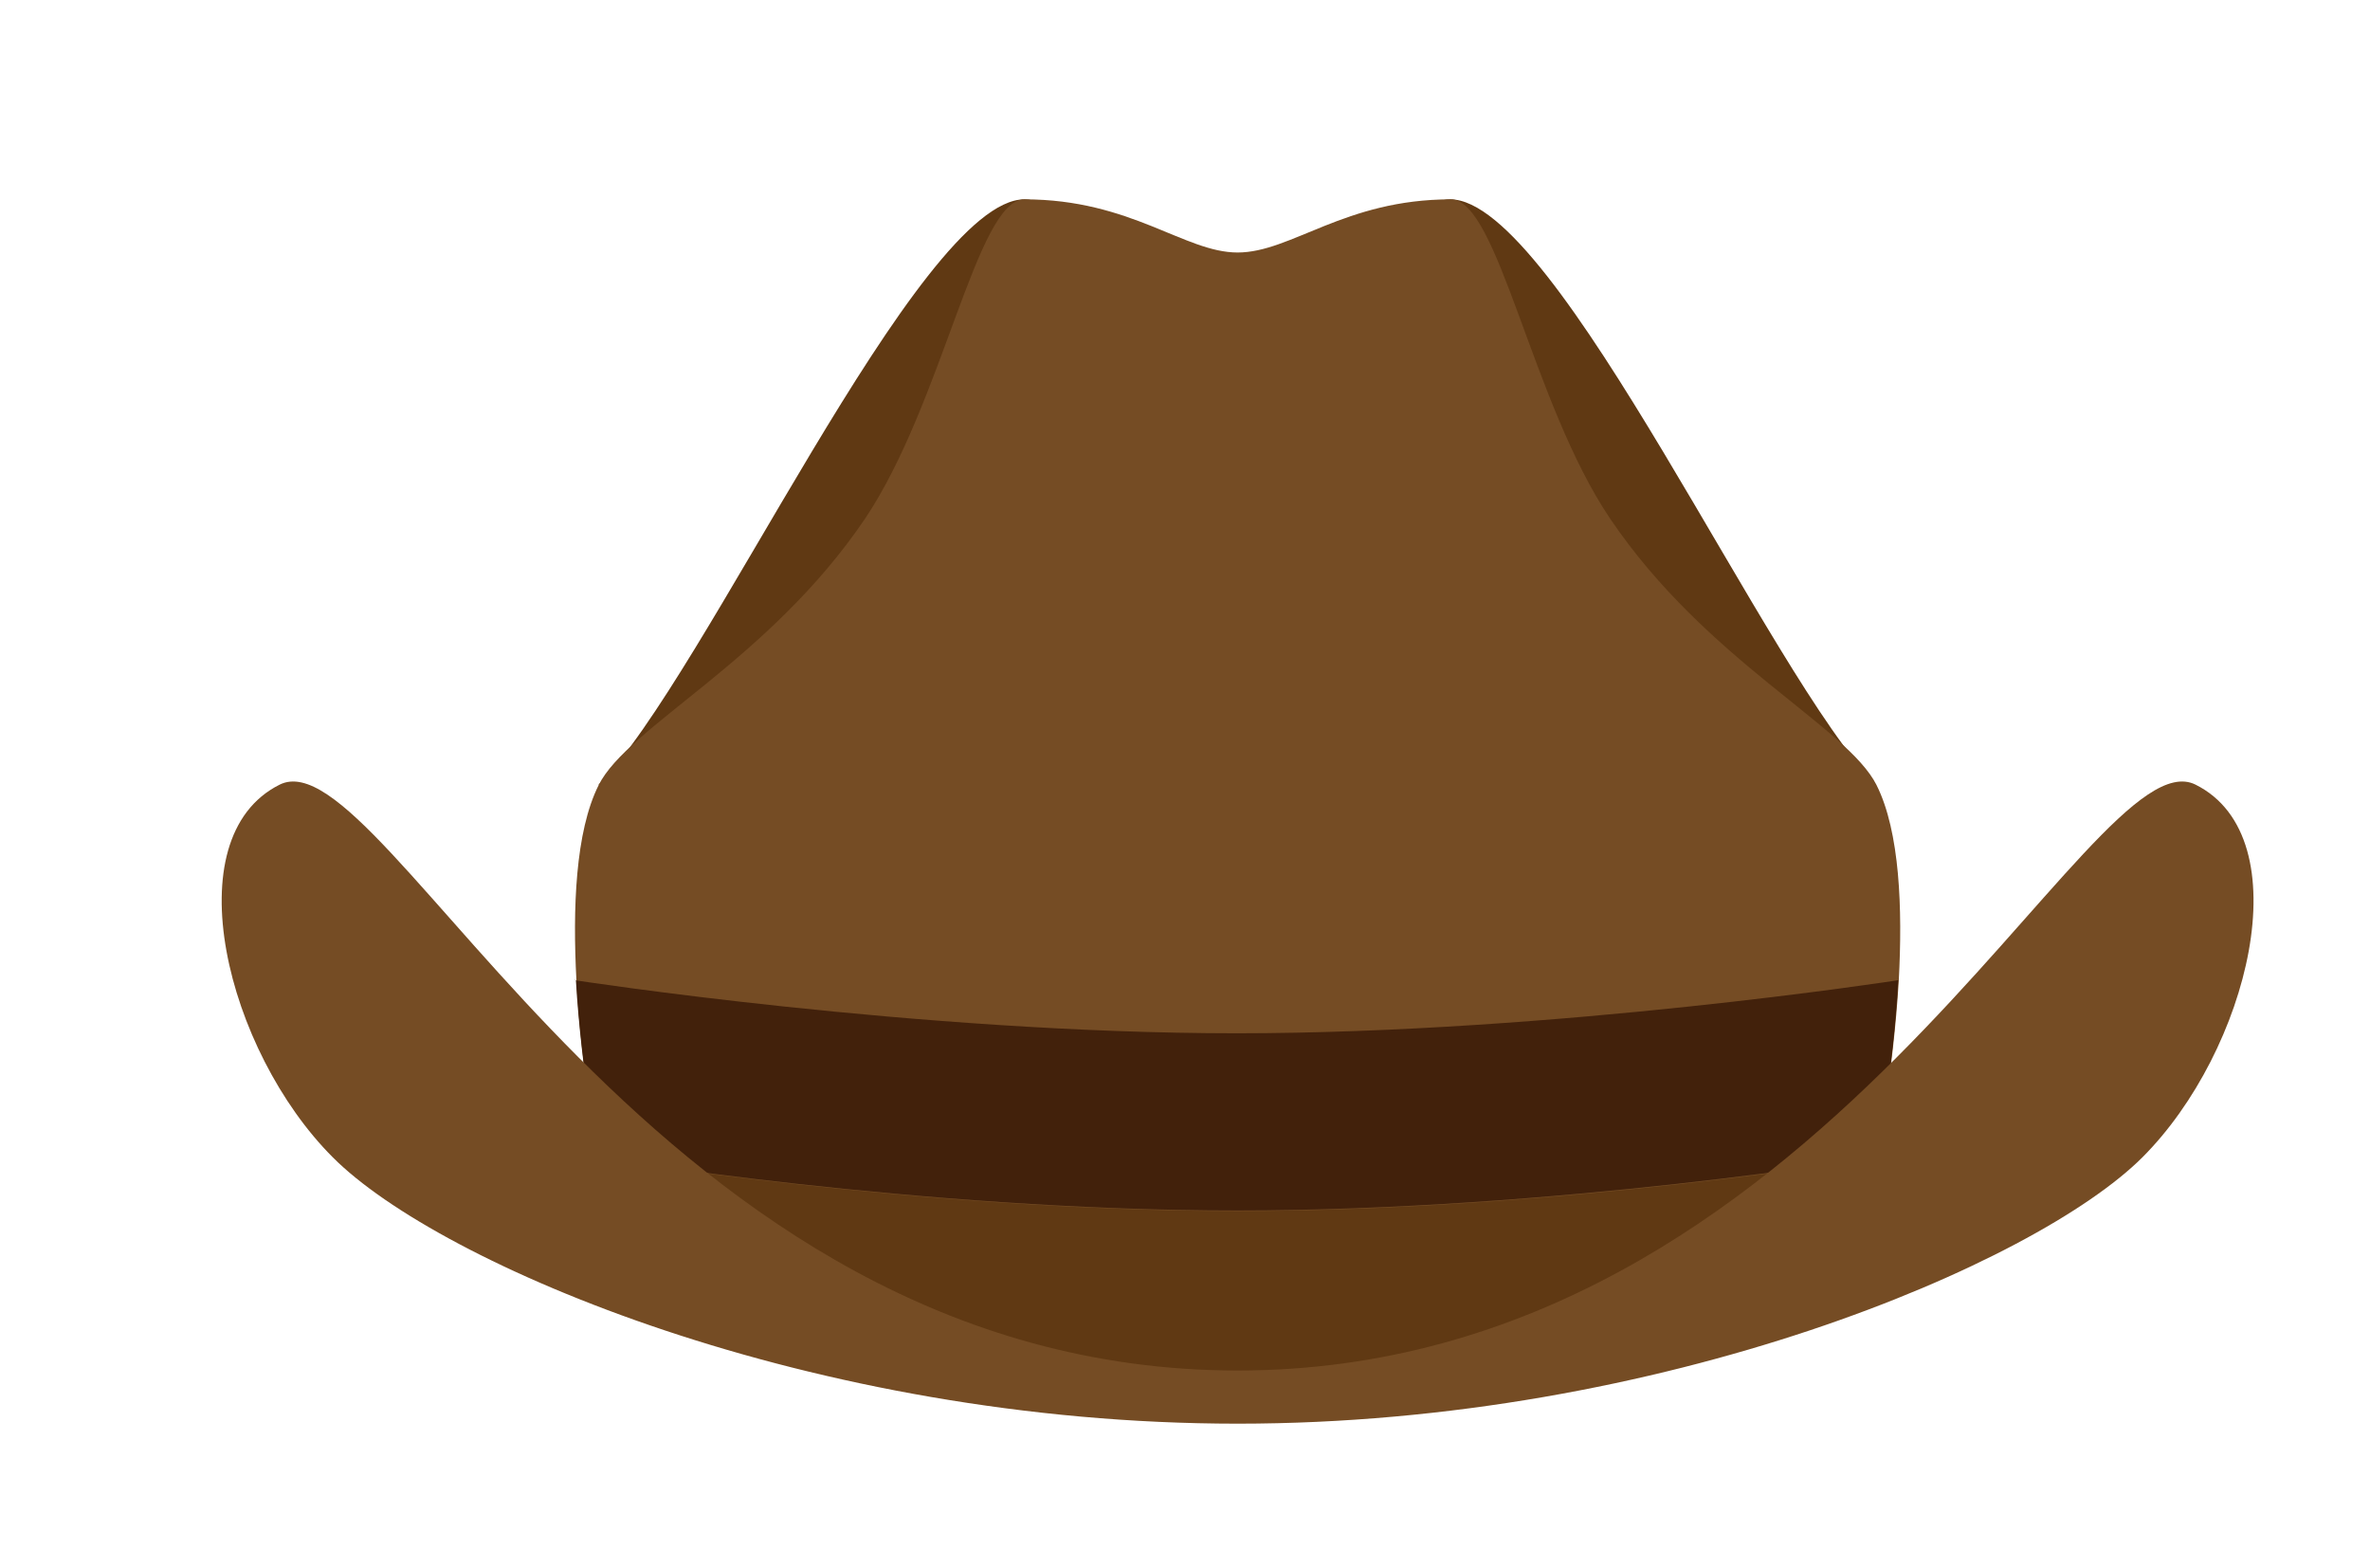
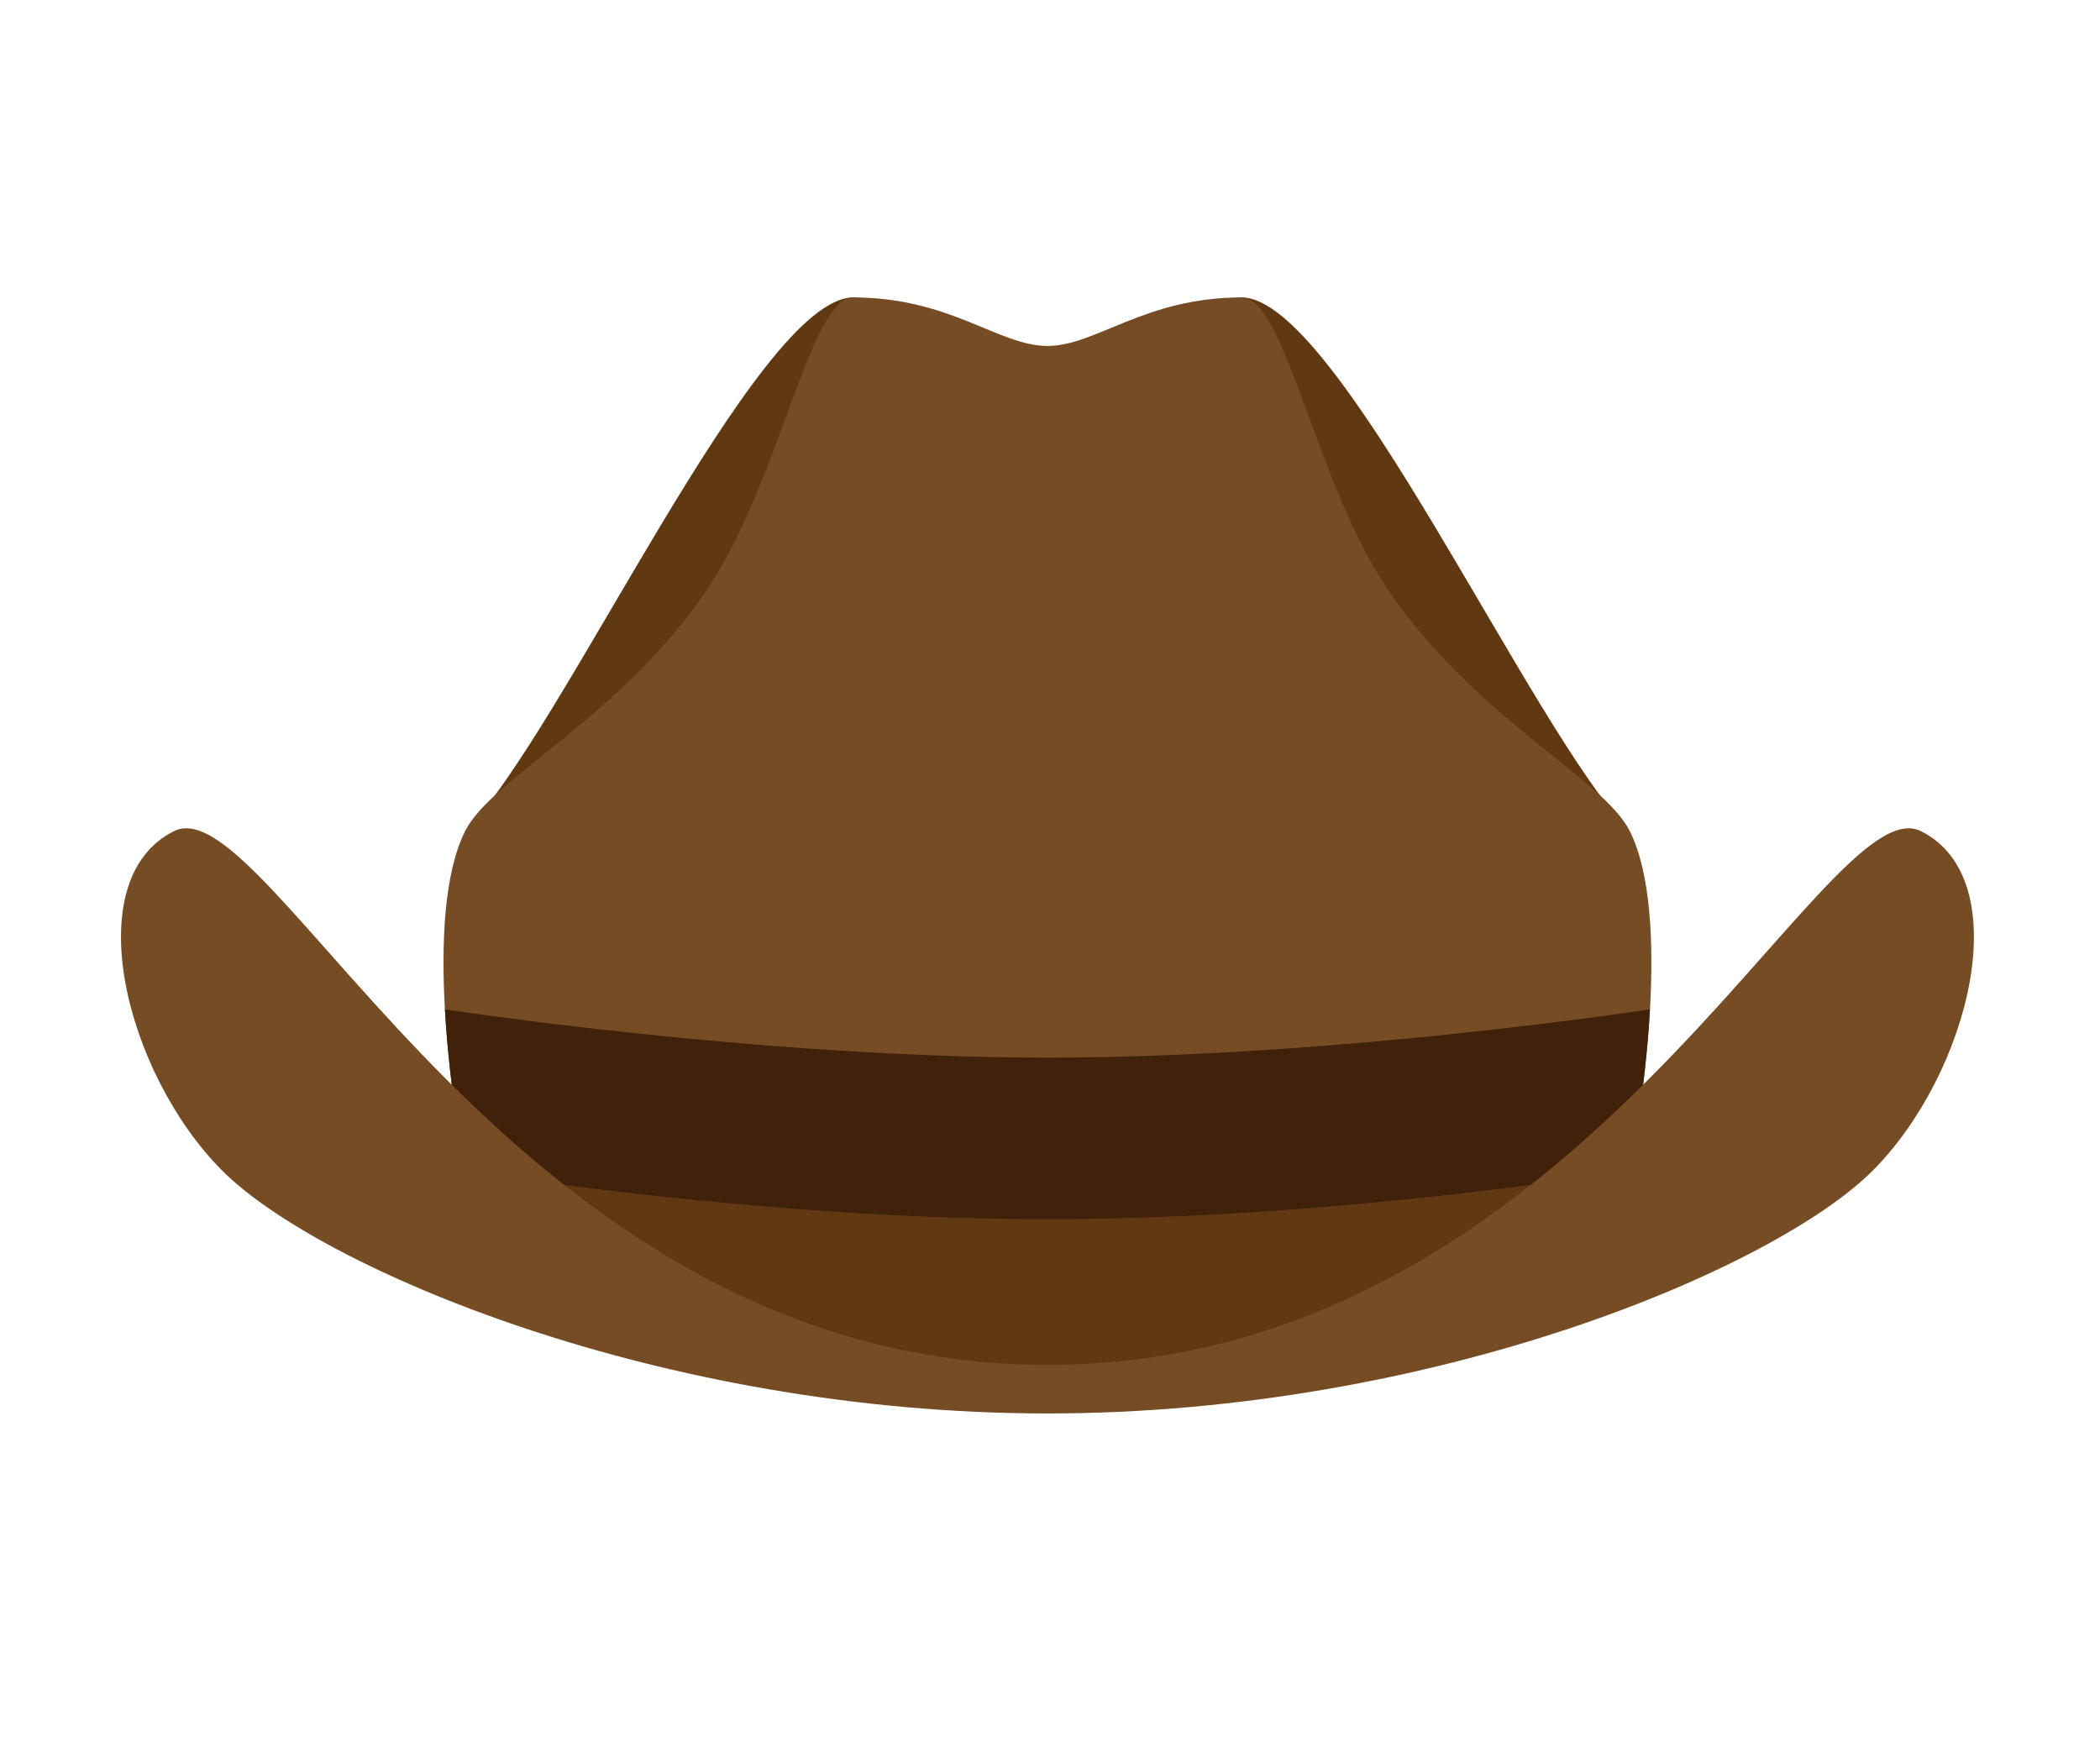
- <svg xmlns="http://www.w3.org/2000/svg" version="1.1" id="Layer_1" x="0px" y="0px" viewBox="226 90 428 283" style="enable-background:new 226 90 428 283;" xml:space="preserve">
-   <style type="text/css">
- 	.st0{fill:#603913;}
- 	.st1{fill:#754C24;}
- 	.st2{fill:#42210B;}
- </style>
+ <svg xmlns="http://www.w3.org/2000/svg" version="1.1" id="Layer_1" x="0px" y="0px" viewBox="0 0 416 348" enable-background="new 0 0 416 348" xml:space="preserve">
  <g id="XMLID_12006_">
-     <path id="XMLID_12019_" class="st0" d="M564.8,308.7c0,15.9-49.5,34.2-110.6,34.2c-61.1,0-110.6-18.3-110.6-34.2   c0-15.9,49.5-28.8,110.6-28.8C515.3,279.8,564.8,292.7,564.8,308.7z" />
-     <path id="XMLID_12017_" class="st0" d="M564.8,231.7C545.6,212.5,507.2,126,487.9,126c-19.2,0,9.6,86.5,9.6,86.5   S555.2,241.4,564.8,231.7z" />
-     <path id="XMLID_12015_" class="st0" d="M334.1,231.7C353.3,212.5,391.8,126,411,126c19.2,0-9.6,86.5-9.6,86.5   S343.7,241.4,334.1,231.7z" />
-     <path id="XMLID_12013_" class="st1" d="M449.5,308.7c57.7,0,115.4-9.6,115.4-9.6s3-15.2,4-32c0.7-13,0.2-26.9-4-35.3   c-5.3-10.6-30.7-22.4-48.1-48.1c-14.2-21-20.2-57.7-28.8-57.7c-19.2,0-28.8,9.6-38.5,9.6c-9.6,0-19.2-9.6-38.5-9.6   c-8.6,0-14.7,36.7-28.8,57.7c-17.4,25.7-42.8,37.5-48.1,48.1c-4.2,8.4-4.7,22.3-4,35.3c0.9,16.8,4,32,4,32S391.8,308.7,449.5,308.7   z" />
-     <path id="XMLID_12010_" class="st2" d="M568.8,267c-0.9,16.8-4,32-4,32s-57.7,9.6-115.4,9.6c-57.7,0-115.4-9.6-115.4-9.6   s-3-15.2-4-32l-0.3,0c0,0,62,9.6,119.6,9.6c57.7,0,119.6-9.6,119.6-9.6L568.8,267z" />
-     <path id="XMLID_12008_" class="st1" d="M449.5,337.5c105.8,0,153.8-115.4,173-105.8c19.2,9.6,9.6,48.1-9.6,67.3   c-19.2,19.2-86.5,48.1-163.4,48.1c-76.9,0-144.2-28.8-163.4-48.1c-19.2-19.2-28.8-57.7-9.6-67.3   C295.7,222.1,343.7,337.5,449.5,337.5z" />
+     <path id="XMLID_12019_" fill="#603913" d="M322.859,241.588c0,15.929-49.501,34.182-110.558,34.182   c-61.063,0-110.559-18.253-110.559-34.182s49.496-28.843,110.559-28.843   C273.359,212.745,322.859,225.659,322.859,241.588z" />
+     <path id="XMLID_12017_" fill="#603913" d="M322.859,164.677c-19.23-19.226-57.684-105.748-76.908-105.748   c-19.23,0,9.61,86.522,9.61,86.522S313.246,174.292,322.859,164.677z" />
+     <path id="XMLID_12015_" fill="#603913" d="M92.13,164.677c19.227-19.226,57.681-105.748,76.91-105.748   c19.226,0-9.615,86.522-9.615,86.522S101.743,174.292,92.13,164.677z" />
+     <path id="XMLID_12013_" fill="#754C24" d="M207.492,241.588c57.684,0,115.368-9.614,115.368-9.614   s3.049-15.248,3.994-32.001c0.732-12.994,0.204-26.897-3.994-35.296c-5.295-10.587-30.694-22.353-48.067-48.067   c-14.182-20.985-20.203-57.681-28.84-57.681c-19.23,0-28.844,9.613-38.46,9.613c-9.614,0-19.225-9.613-38.452-9.613   c-8.642,0-14.66,36.697-28.842,57.681c-17.378,25.713-42.775,37.48-48.068,48.067   c-4.2,8.399-4.731,22.302-3.997,35.296c0.948,16.753,3.997,32.001,3.997,32.001S149.811,241.588,207.492,241.588z" />
+     <path id="XMLID_12010_" fill="#42210B" d="M326.854,199.972c-0.945,16.753-3.994,32.001-3.994,32.001   s-57.684,9.614-115.368,9.614c-57.681,0-115.361-9.614-115.361-9.614s-3.05-15.248-3.997-32.001l-0.277-0.044   c0,0,61.955,9.613,119.635,9.613c57.684,0,119.637-9.613,119.637-9.613L326.854,199.972z" />
+     <path id="XMLID_12008_" fill="#754C24" d="M207.492,270.43c105.754,0,153.821-115.365,173.048-105.753   c19.227,9.616,9.613,48.069-9.61,67.297c-19.233,19.228-86.527,48.069-163.438,48.069   c-76.908,0-144.203-28.84-163.43-48.069c-19.227-19.228-28.84-57.682-9.614-67.297   C53.676,155.065,101.743,270.43,207.492,270.43z" />
  </g>
</svg>
